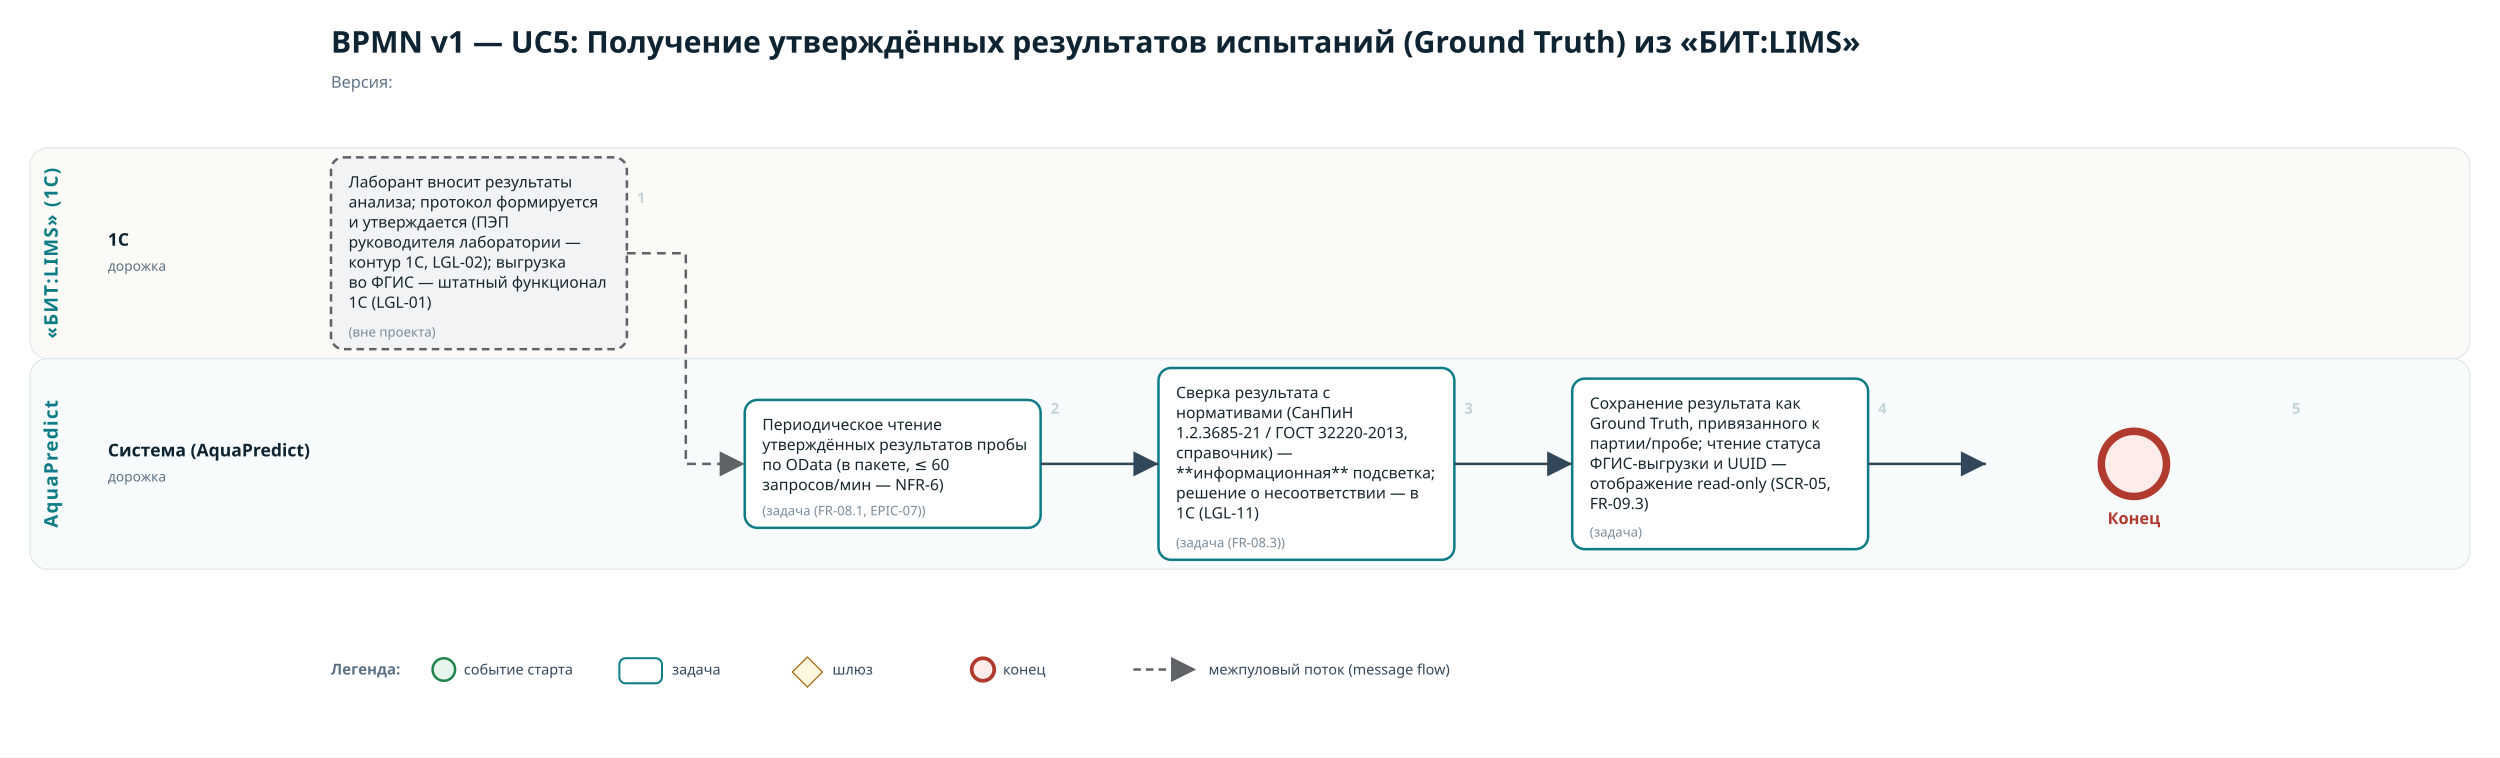
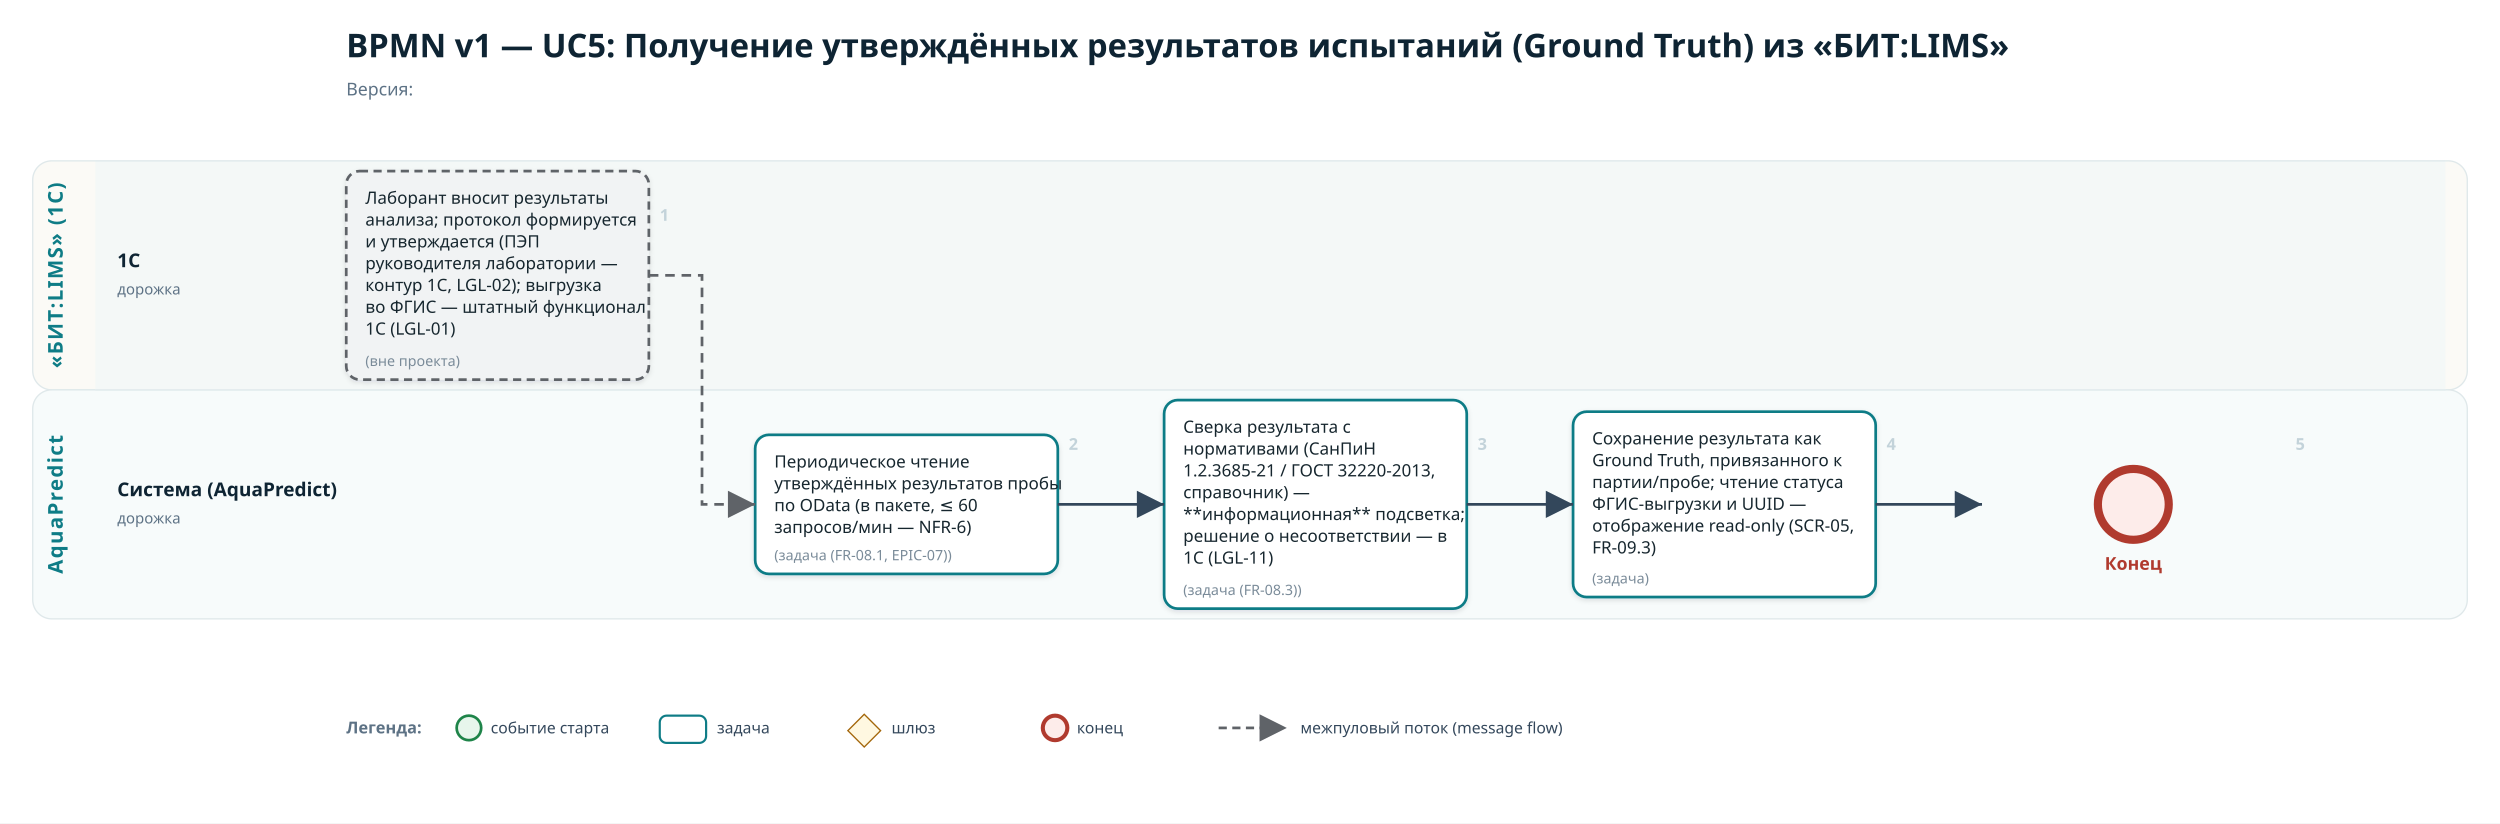
- <svg xmlns="http://www.w3.org/2000/svg" viewBox="0 0 1994 604" width="1994" height="604" font-family="Manrope, Segoe UI, system-ui, sans-serif">
+ <svg xmlns="http://www.w3.org/2000/svg" viewBox="0 0 1834 604" width="1834" height="604" font-family="Manrope, Segoe UI, system-ui, sans-serif">
  <defs>
    <marker id="arr" markerWidth="12" markerHeight="12" refX="10" refY="5" orient="auto">
      <path d="M0,0 L10,5 L0,10 z" fill="#33475b" />
    </marker>
    <marker id="arrm" markerWidth="12" markerHeight="12" refX="10" refY="5" orient="auto">
      <path d="M0,0 L10,5 L0,10 z" fill="#5f6368" />
    </marker>
+     <filter id="sh" x="-12%" y="-12%" width="130%" height="130%">
+       <feDropShadow dx="0" dy="1.5" stdDeviation="2" flood-color="#0e2433" flood-opacity="0.12" />
+     </filter>
  </defs>
-   <rect x="0" y="0" width="1994" height="604" fill="#ffffff" />
-   <text x="264" y="42" font-family="Unbounded, Manrope, sans-serif" font-size="24" font-weight="700" fill="#0e2433">BPMN v1 — UC5: Получение утверждённых результатов испытаний (Ground Truth) из «БИТ:LIMS»</text>
-   <text x="264" y="70" font-size="13" fill="#5d7285">Версия:</text>
-   <rect x="24" y="118" width="1946" height="168" rx="14" fill="#fbfaf6" stroke="#dfe8ea" />
+   <rect x="0" y="0" width="1834" height="604" fill="#ffffff" />
+   <text x="254" y="42" font-family="Unbounded, Manrope, sans-serif" font-size="24" font-weight="700" fill="#0e2433">BPMN v1 — UC5: Получение утверждённых результатов испытаний (Ground Truth) из «БИТ:LIMS»</text>
+   <text x="254" y="70" font-size="13" fill="#5d7285">Версия:</text>
+   <rect x="24" y="118" width="1786" height="168" rx="14" fill="#fbfaf6" stroke="#dfe8ea" />
  <text transform="translate(46,202.0) rotate(-90)" text-anchor="middle" font-family="Unbounded, Manrope, sans-serif" font-size="15" font-weight="700" fill="#0e7c86" letter-spacing="1">«БИТ:LIMS» (1С)</text>
-   <rect x="24" y="286" width="1946" height="168" rx="14" fill="#f7fbfb" stroke="#dfe8ea" />
+   <rect x="24" y="286" width="1786" height="168" rx="14" fill="#f7fbfb" stroke="#dfe8ea" />
  <text transform="translate(46,370.0) rotate(-90)" text-anchor="middle" font-family="Unbounded, Manrope, sans-serif" font-size="15" font-weight="700" fill="#0e7c86" letter-spacing="1">AquaPredict</text>
-   <line x1="70" y1="118" x2="1954" y2="118" stroke="#e3ecee" />
+   <rect x="70" y="118" width="1724" height="168" fill="#eef6f7" opacity="0.55" />
+   <line x1="70" y1="118" x2="1794" y2="118" stroke="#e3ecee" />
  <text x="86" y="196.0" font-size="14" font-weight="700" fill="#0e2433">1С</text>
  <text x="86" y="216.0" font-size="11" fill="#5d7285">дорожка</text>
-   <line x1="70" y1="286" x2="1954" y2="286" stroke="#e3ecee" />
+   <line x1="70" y1="286" x2="1794" y2="286" stroke="#e3ecee" />
  <text x="86" y="364.0" font-size="14" font-weight="700" fill="#0e2433">Система (AquaPredict)</text>
  <text x="86" y="384.0" font-size="11" fill="#5d7285">дорожка</text>
-   <rect x="264" y="125.5" width="236" height="153" rx="10" fill="#f1f3f4" stroke="#5f6368" stroke-width="2" stroke-dasharray="6 4" />
-   <text x="278" y="149.5" font-size="12.5" fill="#16262e">Лаборант вносит результаты</text>
-   <text x="278" y="165.5" font-size="12.5" fill="#16262e">анализа; протокол формируется</text>
-   <text x="278" y="181.5" font-size="12.5" fill="#16262e">и утверждается (ПЭП</text>
-   <text x="278" y="197.5" font-size="12.5" fill="#16262e">руководителя лаборатории —</text>
-   <text x="278" y="213.5" font-size="12.5" fill="#16262e">контур 1С, LGL-02); выгрузка</text>
-   <text x="278" y="229.5" font-size="12.5" fill="#16262e">во ФГИС — штатный функционал</text>
-   <text x="278" y="245.5" font-size="12.5" fill="#16262e">1С (LGL-01)</text>
-   <text x="278" y="268.5" font-size="10.5" fill="#7a8b99">(вне проекта)</text>
-   <text x="508" y="162.0" font-size="12" font-weight="800" fill="#c3d3da">1</text>
-   <rect x="594" y="319.0" width="236" height="102" rx="10" fill="#ffffff" stroke="#0e7c86" stroke-width="2" />
-   <text x="608" y="343.0" font-size="12.5" fill="#16262e">Периодическое чтение</text>
-   <text x="608" y="359.0" font-size="12.5" fill="#16262e">утверждённых результатов пробы</text>
-   <text x="608" y="375.0" font-size="12.5" fill="#16262e">по OData (в пакете, ≤ 60</text>
-   <text x="608" y="391.0" font-size="12.5" fill="#16262e">запросов/мин — NFR-6)</text>
-   <text x="608" y="411.0" font-size="10.5" fill="#7a8b99">(задача (FR-08.1, EPIC-07))</text>
-   <text x="838" y="330.0" font-size="12" font-weight="800" fill="#c3d3da">2</text>
-   <rect x="924" y="293.5" width="236" height="153" rx="10" fill="#ffffff" stroke="#0e7c86" stroke-width="2" />
-   <text x="938" y="317.5" font-size="12.5" fill="#16262e">Сверка результата с</text>
-   <text x="938" y="333.5" font-size="12.5" fill="#16262e">нормативами (СанПиН</text>
-   <text x="938" y="349.5" font-size="12.5" fill="#16262e">1.2.3685-21 / ГОСТ 32220-2013,</text>
-   <text x="938" y="365.5" font-size="12.5" fill="#16262e">справочник) —</text>
-   <text x="938" y="381.5" font-size="12.5" fill="#16262e">**информационная** подсветка;</text>
-   <text x="938" y="397.5" font-size="12.5" fill="#16262e">решение о несоответствии — в</text>
-   <text x="938" y="413.5" font-size="12.5" fill="#16262e">1С (LGL-11)</text>
-   <text x="938" y="436.5" font-size="10.5" fill="#7a8b99">(задача (FR-08.3))</text>
-   <text x="1168" y="330.0" font-size="12" font-weight="800" fill="#c3d3da">3</text>
-   <rect x="1254" y="302.0" width="236" height="136" rx="10" fill="#ffffff" stroke="#0e7c86" stroke-width="2" />
-   <text x="1268" y="326.0" font-size="12.5" fill="#16262e">Сохранение результата как</text>
-   <text x="1268" y="342.0" font-size="12.5" fill="#16262e">Ground Truth, привязанного к</text>
-   <text x="1268" y="358.0" font-size="12.5" fill="#16262e">партии/пробе; чтение статуса</text>
-   <text x="1268" y="374.0" font-size="12.5" fill="#16262e">ФГИС-выгрузки и UUID —</text>
-   <text x="1268" y="390.0" font-size="12.5" fill="#16262e">отображение read-only (SCR-05,</text>
-   <text x="1268" y="406.0" font-size="12.5" fill="#16262e">FR-09.3)</text>
-   <text x="1268" y="428.0" font-size="10.5" fill="#7a8b99">(задача)</text>
-   <text x="1498" y="330.0" font-size="12" font-weight="800" fill="#c3d3da">4</text>
-   <circle cx="1702.0" cy="370.0" r="26" fill="#fdecea" stroke="#b03a2e" stroke-width="6" />
-   <text x="1702.0" y="418.0" text-anchor="middle" font-size="13" font-weight="700" fill="#b03a2e">Конец</text>
-   <text x="1828" y="330.0" font-size="12" font-weight="800" fill="#c3d3da">5</text>
-   <path d="M500 202.0 H547.0 V370.0 H594" fill="none" stroke="#5f6368" stroke-width="2" stroke-dasharray="7 5" marker-end="url(#arrm)" />
-   <path d="M830 370.0 H877.0 V370.0 H924" fill="none" stroke="#33475b" stroke-width="2" marker-end="url(#arr)" />
-   <path d="M1160 370.0 H1207.0 V370.0 H1254" fill="none" stroke="#33475b" stroke-width="2" marker-end="url(#arr)" />
-   <path d="M1490 370.0 H1537.0 V370.0 H1584" fill="none" stroke="#33475b" stroke-width="2" marker-end="url(#arr)" />
-   <text x="264" y="538" font-size="12" font-weight="700" fill="#5d7285">Легенда:</text>
-   <circle cx="354" cy="534" r="9" fill="#e7f6ec" stroke="#1e8449" stroke-width="2" />
-   <text x="370" y="538" font-size="11.5" fill="#33475b">событие старта</text>
-   <rect x="494" y="525" width="34" height="20" rx="5" fill="#ffffff" stroke="#0e7c86" stroke-width="1.6" />
-   <text x="536" y="538" font-size="11.5" fill="#33475b">задача</text>
-   <path d="M644 524 l12 12 l-12 12 l-12 -12 z" fill="#fff8e1" stroke="#a3660a" />
-   <text x="664" y="538" font-size="11.5" fill="#33475b">шлюз</text>
-   <circle cx="784" cy="534" r="9" fill="#fdecea" stroke="#b03a2e" stroke-width="3" />
-   <text x="800" y="538" font-size="11.5" fill="#33475b">конец</text>
-   <line x1="904" y1="534" x2="954" y2="534" stroke="#5f6368" stroke-width="2" stroke-dasharray="6 4" marker-end="url(#arrm)" />
-   <text x="964" y="538" font-size="11.5" fill="#33475b">межпуловый поток (message flow)</text>
+   <rect x="254" y="125.5" width="222" height="153" rx="10" fill="#f1f3f4" stroke="#5f6368" stroke-width="2" stroke-dasharray="6 4" filter="url(#sh)" />
+   <text x="268" y="149.5" font-size="12.5" fill="#16262e">Лаборант вносит результаты</text>
+   <text x="268" y="165.5" font-size="12.5" fill="#16262e">анализа; протокол формируется</text>
+   <text x="268" y="181.5" font-size="12.5" fill="#16262e">и утверждается (ПЭП</text>
+   <text x="268" y="197.5" font-size="12.5" fill="#16262e">руководителя лаборатории —</text>
+   <text x="268" y="213.5" font-size="12.5" fill="#16262e">контур 1С, LGL-02); выгрузка</text>
+   <text x="268" y="229.5" font-size="12.5" fill="#16262e">во ФГИС — штатный функционал</text>
+   <text x="268" y="245.5" font-size="12.5" fill="#16262e">1С (LGL-01)</text>
+   <text x="268" y="268.5" font-size="10.5" fill="#7a8b99">(вне проекта)</text>
+   <text x="484" y="162.0" font-size="12" font-weight="800" fill="#c3d3da">1</text>
+   <rect x="554" y="319.0" width="222" height="102" rx="10" fill="#ffffff" stroke="#0e7c86" stroke-width="2" filter="url(#sh)" />
+   <text x="568" y="343.0" font-size="12.5" fill="#16262e">Периодическое чтение</text>
+   <text x="568" y="359.0" font-size="12.5" fill="#16262e">утверждённых результатов пробы</text>
+   <text x="568" y="375.0" font-size="12.5" fill="#16262e">по OData (в пакете, ≤ 60</text>
+   <text x="568" y="391.0" font-size="12.5" fill="#16262e">запросов/мин — NFR-6)</text>
+   <text x="568" y="411.0" font-size="10.5" fill="#7a8b99">(задача (FR-08.1, EPIC-07))</text>
+   <text x="784" y="330.0" font-size="12" font-weight="800" fill="#c3d3da">2</text>
+   <rect x="854" y="293.5" width="222" height="153" rx="10" fill="#ffffff" stroke="#0e7c86" stroke-width="2" filter="url(#sh)" />
+   <text x="868" y="317.5" font-size="12.5" fill="#16262e">Сверка результата с</text>
+   <text x="868" y="333.5" font-size="12.5" fill="#16262e">нормативами (СанПиН</text>
+   <text x="868" y="349.5" font-size="12.5" fill="#16262e">1.2.3685-21 / ГОСТ 32220-2013,</text>
+   <text x="868" y="365.5" font-size="12.5" fill="#16262e">справочник) —</text>
+   <text x="868" y="381.5" font-size="12.5" fill="#16262e">**информационная** подсветка;</text>
+   <text x="868" y="397.5" font-size="12.5" fill="#16262e">решение о несоответствии — в</text>
+   <text x="868" y="413.5" font-size="12.5" fill="#16262e">1С (LGL-11)</text>
+   <text x="868" y="436.5" font-size="10.5" fill="#7a8b99">(задача (FR-08.3))</text>
+   <text x="1084" y="330.0" font-size="12" font-weight="800" fill="#c3d3da">3</text>
+   <rect x="1154" y="302.0" width="222" height="136" rx="10" fill="#ffffff" stroke="#0e7c86" stroke-width="2" filter="url(#sh)" />
+   <text x="1168" y="326.0" font-size="12.5" fill="#16262e">Сохранение результата как</text>
+   <text x="1168" y="342.0" font-size="12.5" fill="#16262e">Ground Truth, привязанного к</text>
+   <text x="1168" y="358.0" font-size="12.5" fill="#16262e">партии/пробе; чтение статуса</text>
+   <text x="1168" y="374.0" font-size="12.5" fill="#16262e">ФГИС-выгрузки и UUID —</text>
+   <text x="1168" y="390.0" font-size="12.5" fill="#16262e">отображение read-only (SCR-05,</text>
+   <text x="1168" y="406.0" font-size="12.5" fill="#16262e">FR-09.3)</text>
+   <text x="1168" y="428.0" font-size="10.5" fill="#7a8b99">(задача)</text>
+   <text x="1384" y="330.0" font-size="12" font-weight="800" fill="#c3d3da">4</text>
+   <circle cx="1565.0" cy="370.0" r="26" fill="#fdecea" stroke="#b03a2e" stroke-width="6" />
+   <text x="1565.0" y="418.0" text-anchor="middle" font-size="13" font-weight="700" fill="#b03a2e">Конец</text>
+   <text x="1684" y="330.0" font-size="12" font-weight="800" fill="#c3d3da">5</text>
+   <path d="M476 202.0 H515.0 V370.0 H554" fill="none" stroke="#5f6368" stroke-width="2" stroke-dasharray="7 5" marker-end="url(#arrm)" />
+   <path d="M776 370.0 H815.0 V370.0 H854" fill="none" stroke="#33475b" stroke-width="2" marker-end="url(#arr)" />
+   <path d="M1076 370.0 H1115.0 V370.0 H1154" fill="none" stroke="#33475b" stroke-width="2" marker-end="url(#arr)" />
+   <path d="M1376 370.0 H1415.0 V370.0 H1454" fill="none" stroke="#33475b" stroke-width="2" marker-end="url(#arr)" />
+   <text x="254" y="538" font-size="12" font-weight="700" fill="#5d7285">Легенда:</text>
+   <circle cx="344" cy="534" r="9" fill="#e7f6ec" stroke="#1e8449" stroke-width="2" />
+   <text x="360" y="538" font-size="11.5" fill="#33475b">событие старта</text>
+   <rect x="484" y="525" width="34" height="20" rx="5" fill="#ffffff" stroke="#0e7c86" stroke-width="1.6" />
+   <text x="526" y="538" font-size="11.5" fill="#33475b">задача</text>
+   <path d="M634 524 l12 12 l-12 12 l-12 -12 z" fill="#fff8e1" stroke="#a3660a" />
+   <text x="654" y="538" font-size="11.5" fill="#33475b">шлюз</text>
+   <circle cx="774" cy="534" r="9" fill="#fdecea" stroke="#b03a2e" stroke-width="3" />
+   <text x="790" y="538" font-size="11.5" fill="#33475b">конец</text>
+   <line x1="894" y1="534" x2="944" y2="534" stroke="#5f6368" stroke-width="2" stroke-dasharray="6 4" marker-end="url(#arrm)" />
+   <text x="954" y="538" font-size="11.5" fill="#33475b">межпуловый поток (message flow)</text>
</svg>
